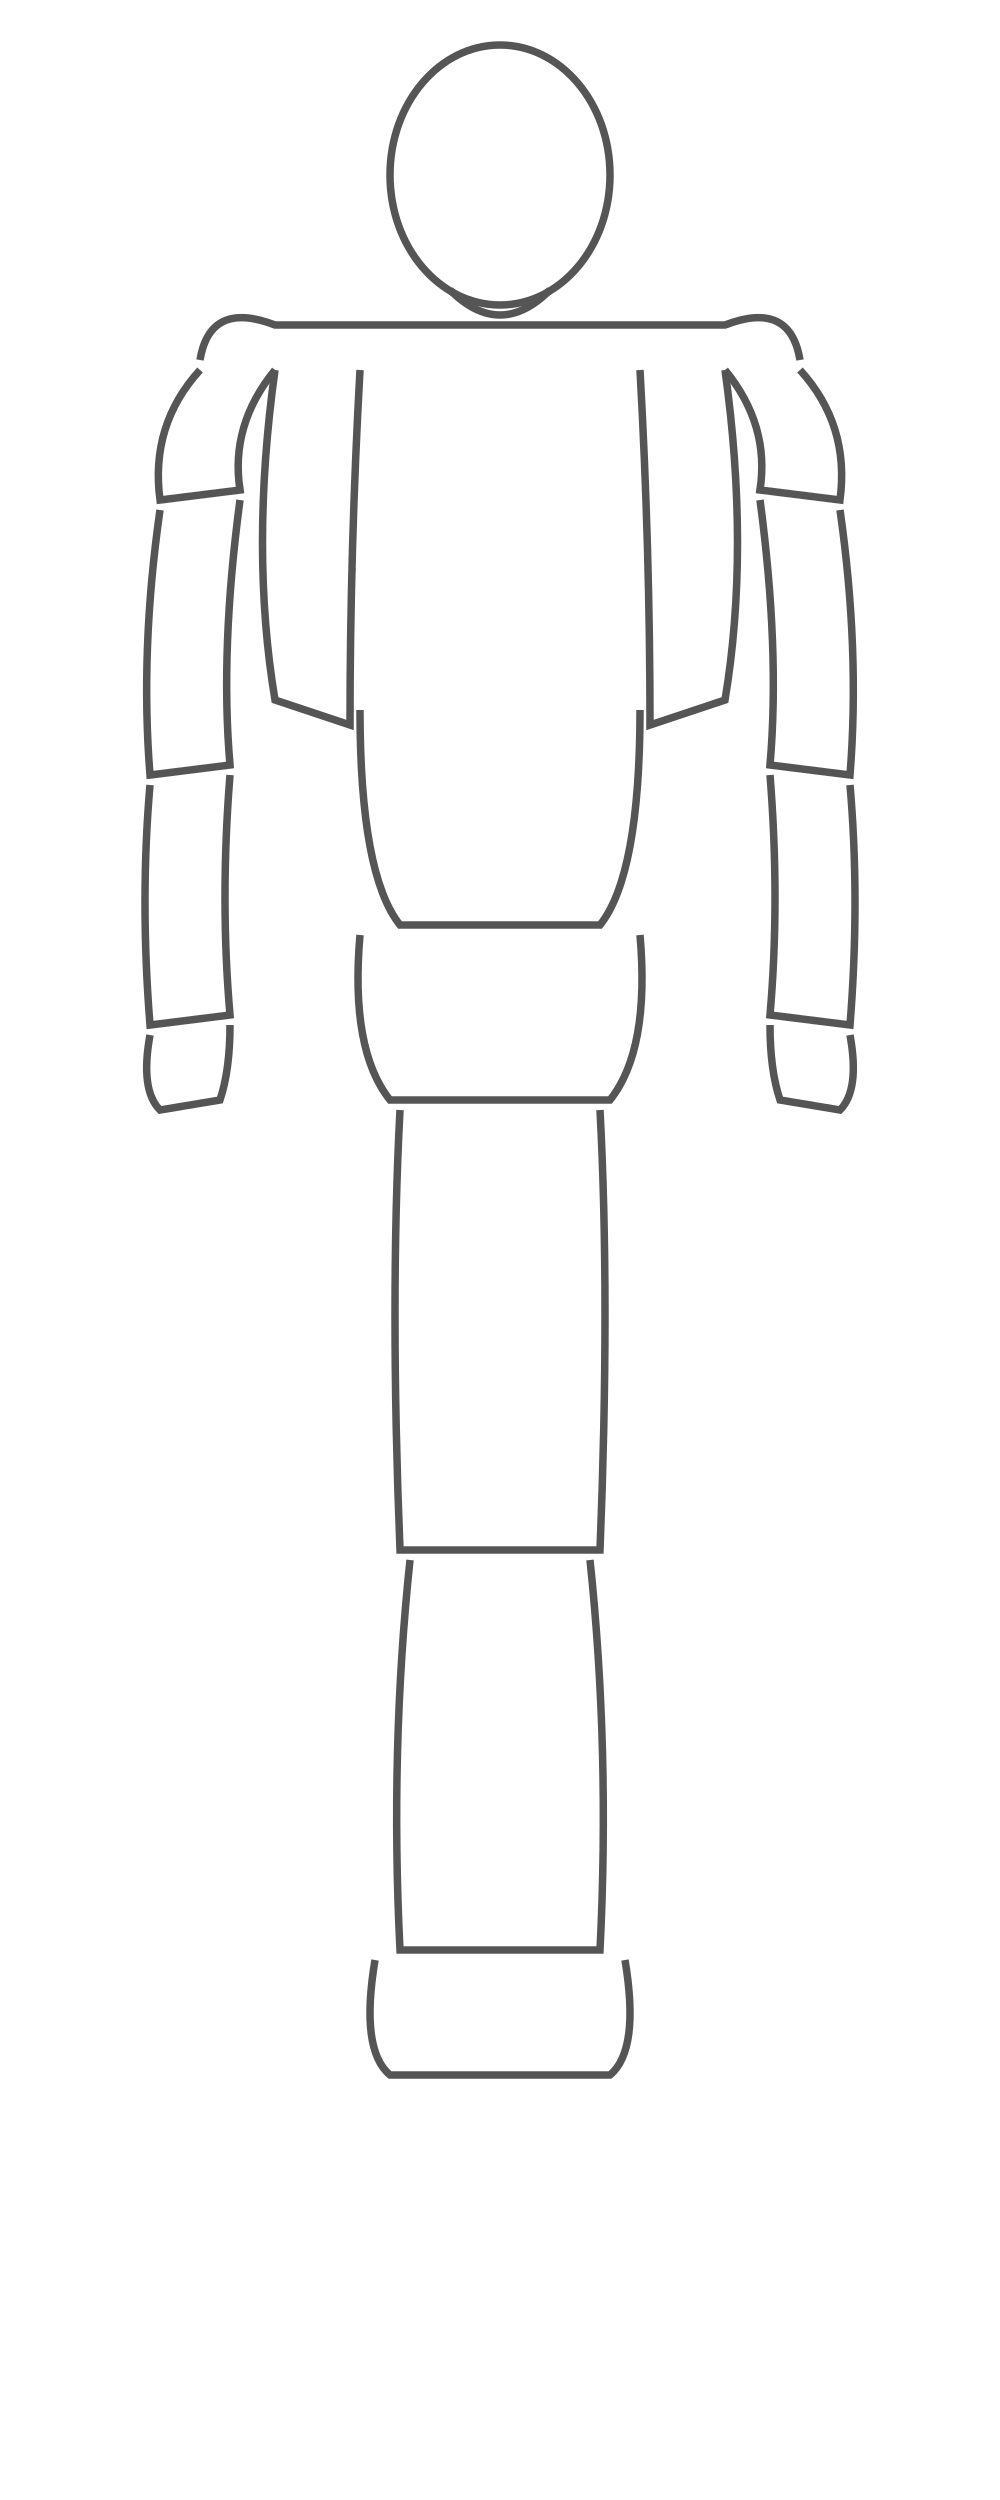
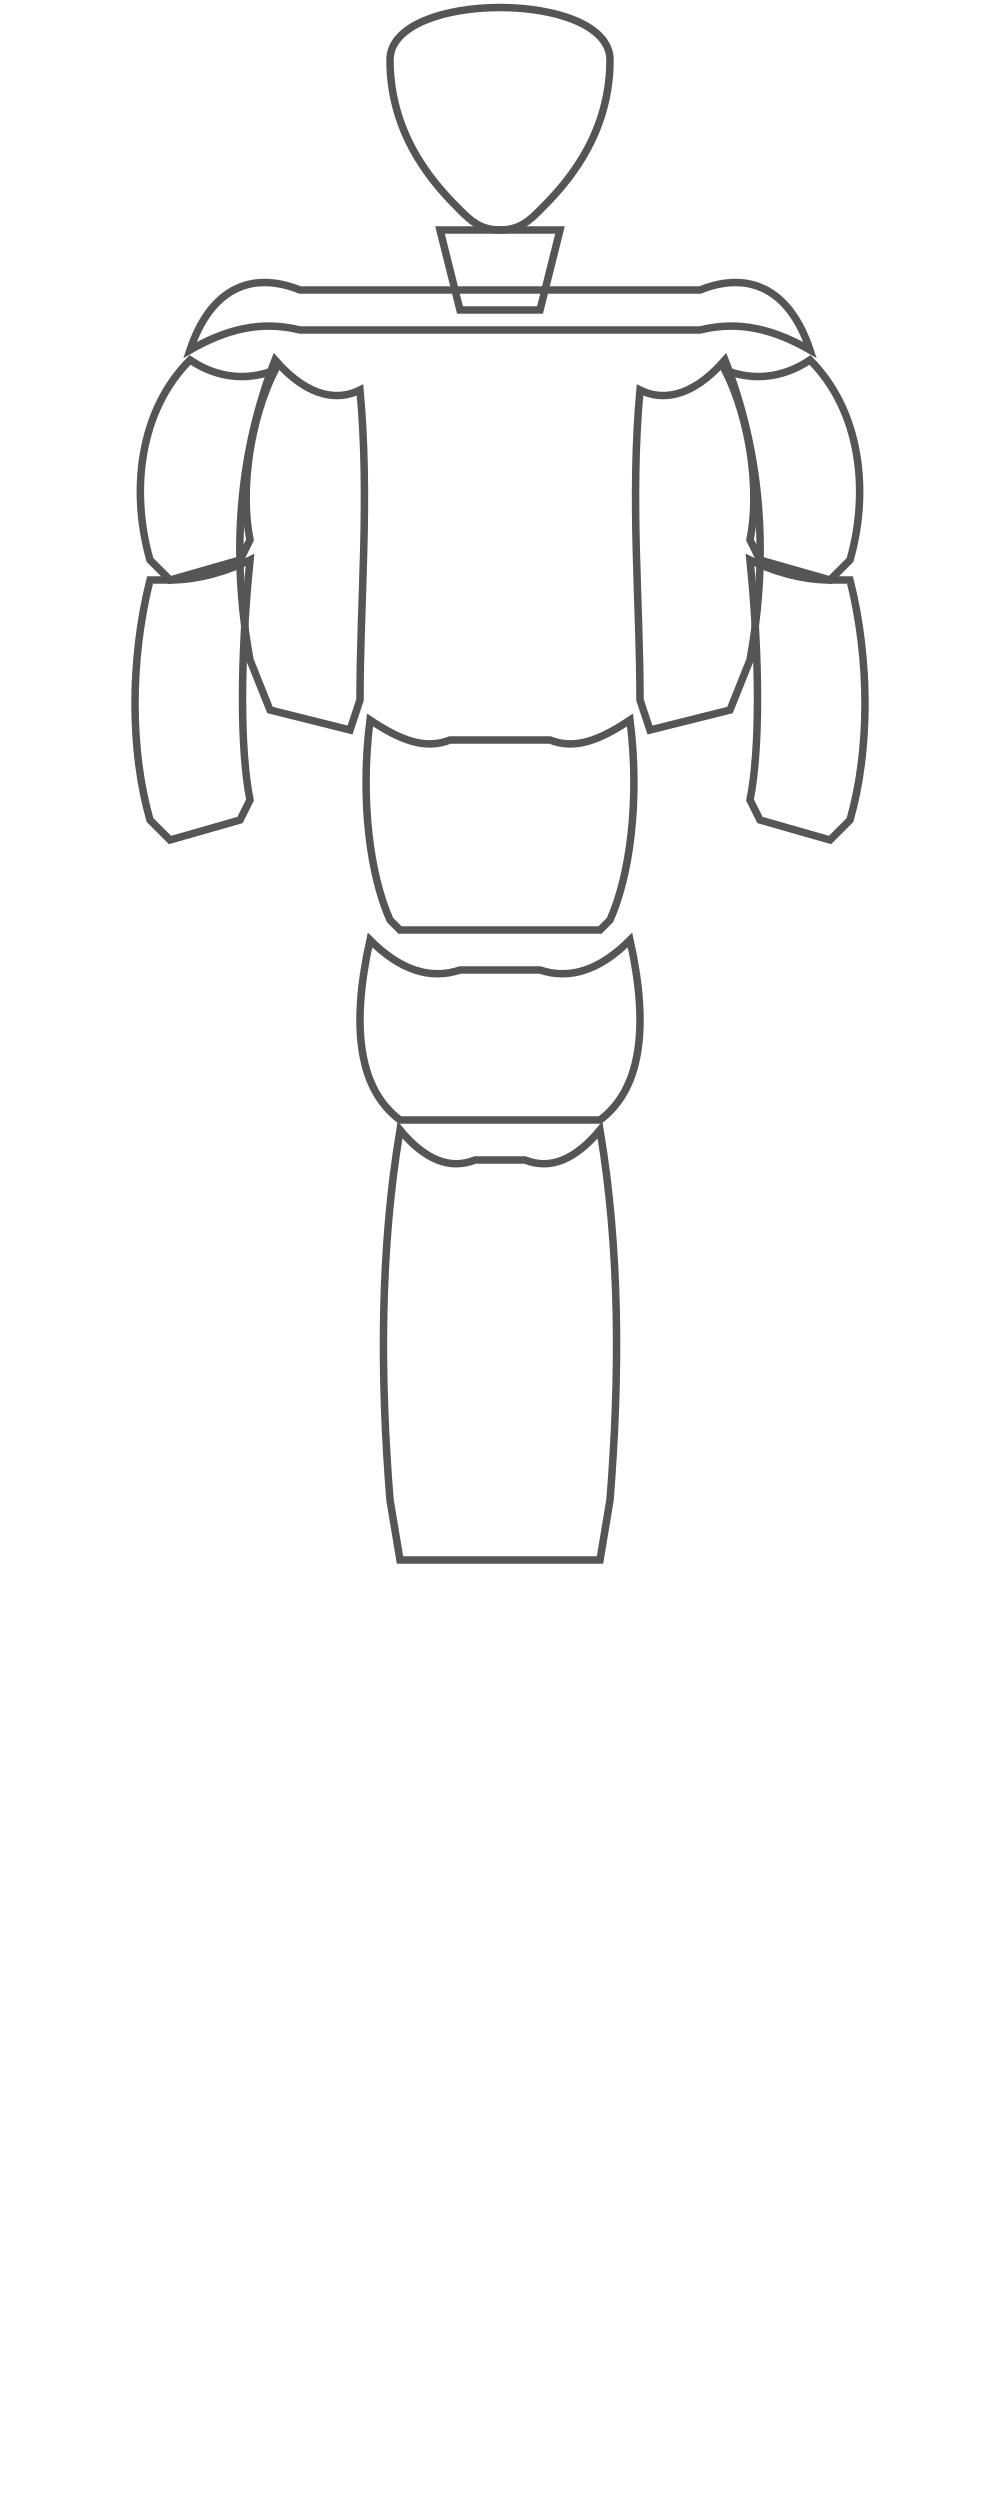
<svg xmlns="http://www.w3.org/2000/svg" viewBox="0 0 200 500" fill="none">
-   <ellipse id="head" cx="100" cy="35" rx="22" ry="26" stroke="#555" stroke-width="1.5" />
-   <path id="neck" d="M90 58 Q100 68 110 58" stroke="#555" stroke-width="1.5" fill="none" />
-   <path id="traps" d="M40 72 Q42 60 55 65 L145 65 Q158 60 160 72" stroke="#555" stroke-width="1.5" fill="none" />
-   <path id="rear-delts" d="M40 74 Q30 85 32 100 L48 98 Q46 85 55 74" stroke="#555" stroke-width="1.5" fill="none" />
-   <path id="rear-delts-r" d="M160 74 Q170 85 168 100 L152 98 Q154 85 145 74" stroke="#555" stroke-width="1.5" fill="none" />
-   <path id="lats" d="M55 74 Q50 110 55 140 L70 145 Q70 110 72 74" stroke="#555" stroke-width="1.5" fill="none" />
-   <path id="lats-r" d="M145 74 Q150 110 145 140 L130 145 Q130 110 128 74" stroke="#555" stroke-width="1.5" fill="none" />
-   <path id="lower-back" d="M72 142 Q72 175 80 185 L120 185 Q128 175 128 142" stroke="#555" stroke-width="1.5" fill="none" />
-   <path id="triceps-l" d="M32 102 Q28 130 30 155 L46 153 Q44 130 48 100" stroke="#555" stroke-width="1.5" fill="none" />
-   <path id="triceps-r" d="M168 102 Q172 130 170 155 L154 153 Q156 130 152 100" stroke="#555" stroke-width="1.5" fill="none" />
-   <path id="forearms-l" d="M30 157 Q28 180 30 205 L46 203 Q44 180 46 155" stroke="#555" stroke-width="1.5" fill="none" />
-   <path id="forearms-r" d="M170 157 Q172 180 170 205 L154 203 Q156 180 154 155" stroke="#555" stroke-width="1.5" fill="none" />
-   <path id="hands-l" d="M30 207 Q28 218 32 222 L44 220 Q46 214 46 205" stroke="#555" stroke-width="1.5" fill="none" />
-   <path id="hands-r" d="M170 207 Q172 218 168 222 L156 220 Q154 214 154 205" stroke="#555" stroke-width="1.5" fill="none" />
-   <path id="glutes" d="M72 187 Q70 210 78 220 L122 220 Q130 210 128 187" stroke="#555" stroke-width="1.5" fill="none" />
-   <path id="hamstrings" d="M80 222 Q78 260 80 310 L120 310 Q122 260 120 222" stroke="#555" stroke-width="1.5" fill="none" />
-   <path id="calves" d="M82 312 Q78 350 80 390 L120 390 Q122 350 118 312" stroke="#555" stroke-width="1.5" fill="none" />
-   <path id="feet" d="M75 392 Q72 410 78 415 L122 415 Q128 410 125 392" stroke="#555" stroke-width="1.5" fill="none" />
+   <path id="head" d="M78,12 C78,-2 122,-2 122,12 C122,28 112,38 108,42 C106,44 104,46 100,46 C96,46 94,44 92,42 C88,38 78,28 78,12 Z" stroke="#555" stroke-width="1.5" />
+   <path id="neck" d="M88,46 L92,62 L108,62 L112,46 Z" stroke="#555" stroke-width="1.5" />
+   <path id="traps" d="M38,70 C42,58 50,54 60,58 L140,58 C150,54 158,58 162,70 C155,66 148,64 140,66 L60,66 C52,64 45,66 38,70 Z" stroke="#555" stroke-width="1.5" />
+   <path id="rear-delts" d="M38,72 C28,82 26,98 30,112 L34,116 L48,112 L50,108 C48,98 50,84 55,74 C50,76 44,76 38,72 Z" stroke="#555" stroke-width="1.5" />
+   <path id="rear-delts-r" d="M162,72 C172,82 174,98 170,112 L166,116 L152,112 L150,108 C152,98 150,84 145,74 C150,76 156,76 162,72 Z" stroke="#555" stroke-width="1.5" />
+   <path id="lats" d="M55,72 C48,90 46,110 50,132 L54,142 L70,146 L72,140 C72,120 74,100 72,78 C68,80 62,80 55,72 Z" stroke="#555" stroke-width="1.5" />
+   <path id="lats-r" d="M145,72 C152,90 154,110 150,132 L146,142 L130,146 L128,140 C128,120 126,100 128,78 C132,80 138,80 145,72 Z" stroke="#555" stroke-width="1.5" />
+   <path id="lower-back" d="M74,144 C72,160 74,175 78,184 L80,186 L120,186 L122,184 C126,175 128,160 126,144 C120,148 115,150 110,148 L90,148 C85,150 80,148 74,144 Z" stroke="#555" stroke-width="1.5" />
+   <path id="triceps-l" d="M30,116 C26,132 26,150 30,164 L34,168 L48,164 L50,160 C48,150 48,132 50,112 C46,114 40,116 34,116 Z" stroke="#555" stroke-width="1.5" />
+   <path id="triceps-r" d="M170,116 C174,132 174,150 170,164 L166,168 L152,164 L150,160 C152,150 152,132 150,112 C154,114 160,116 166,116 Z" stroke="#555" stroke-width="1.5" />
+   <path id="glutes" d="M74,188 C70,206 72,218 80,224 L120,224 C128,218 130,206 126,188 C120,194 114,196 108,194 L92,194 C86,196 80,194 74,188 Z" stroke="#555" stroke-width="1.5" />
+   <path id="hamstrings" d="M80,226 C76,250 76,275 78,300 L80,312 L120,312 L122,300 C124,275 124,250 120,226 C115,232 110,234 105,232 L95,232 C90,234 85,232 80,226 Z" stroke="#555" stroke-width="1.5" />
</svg>
